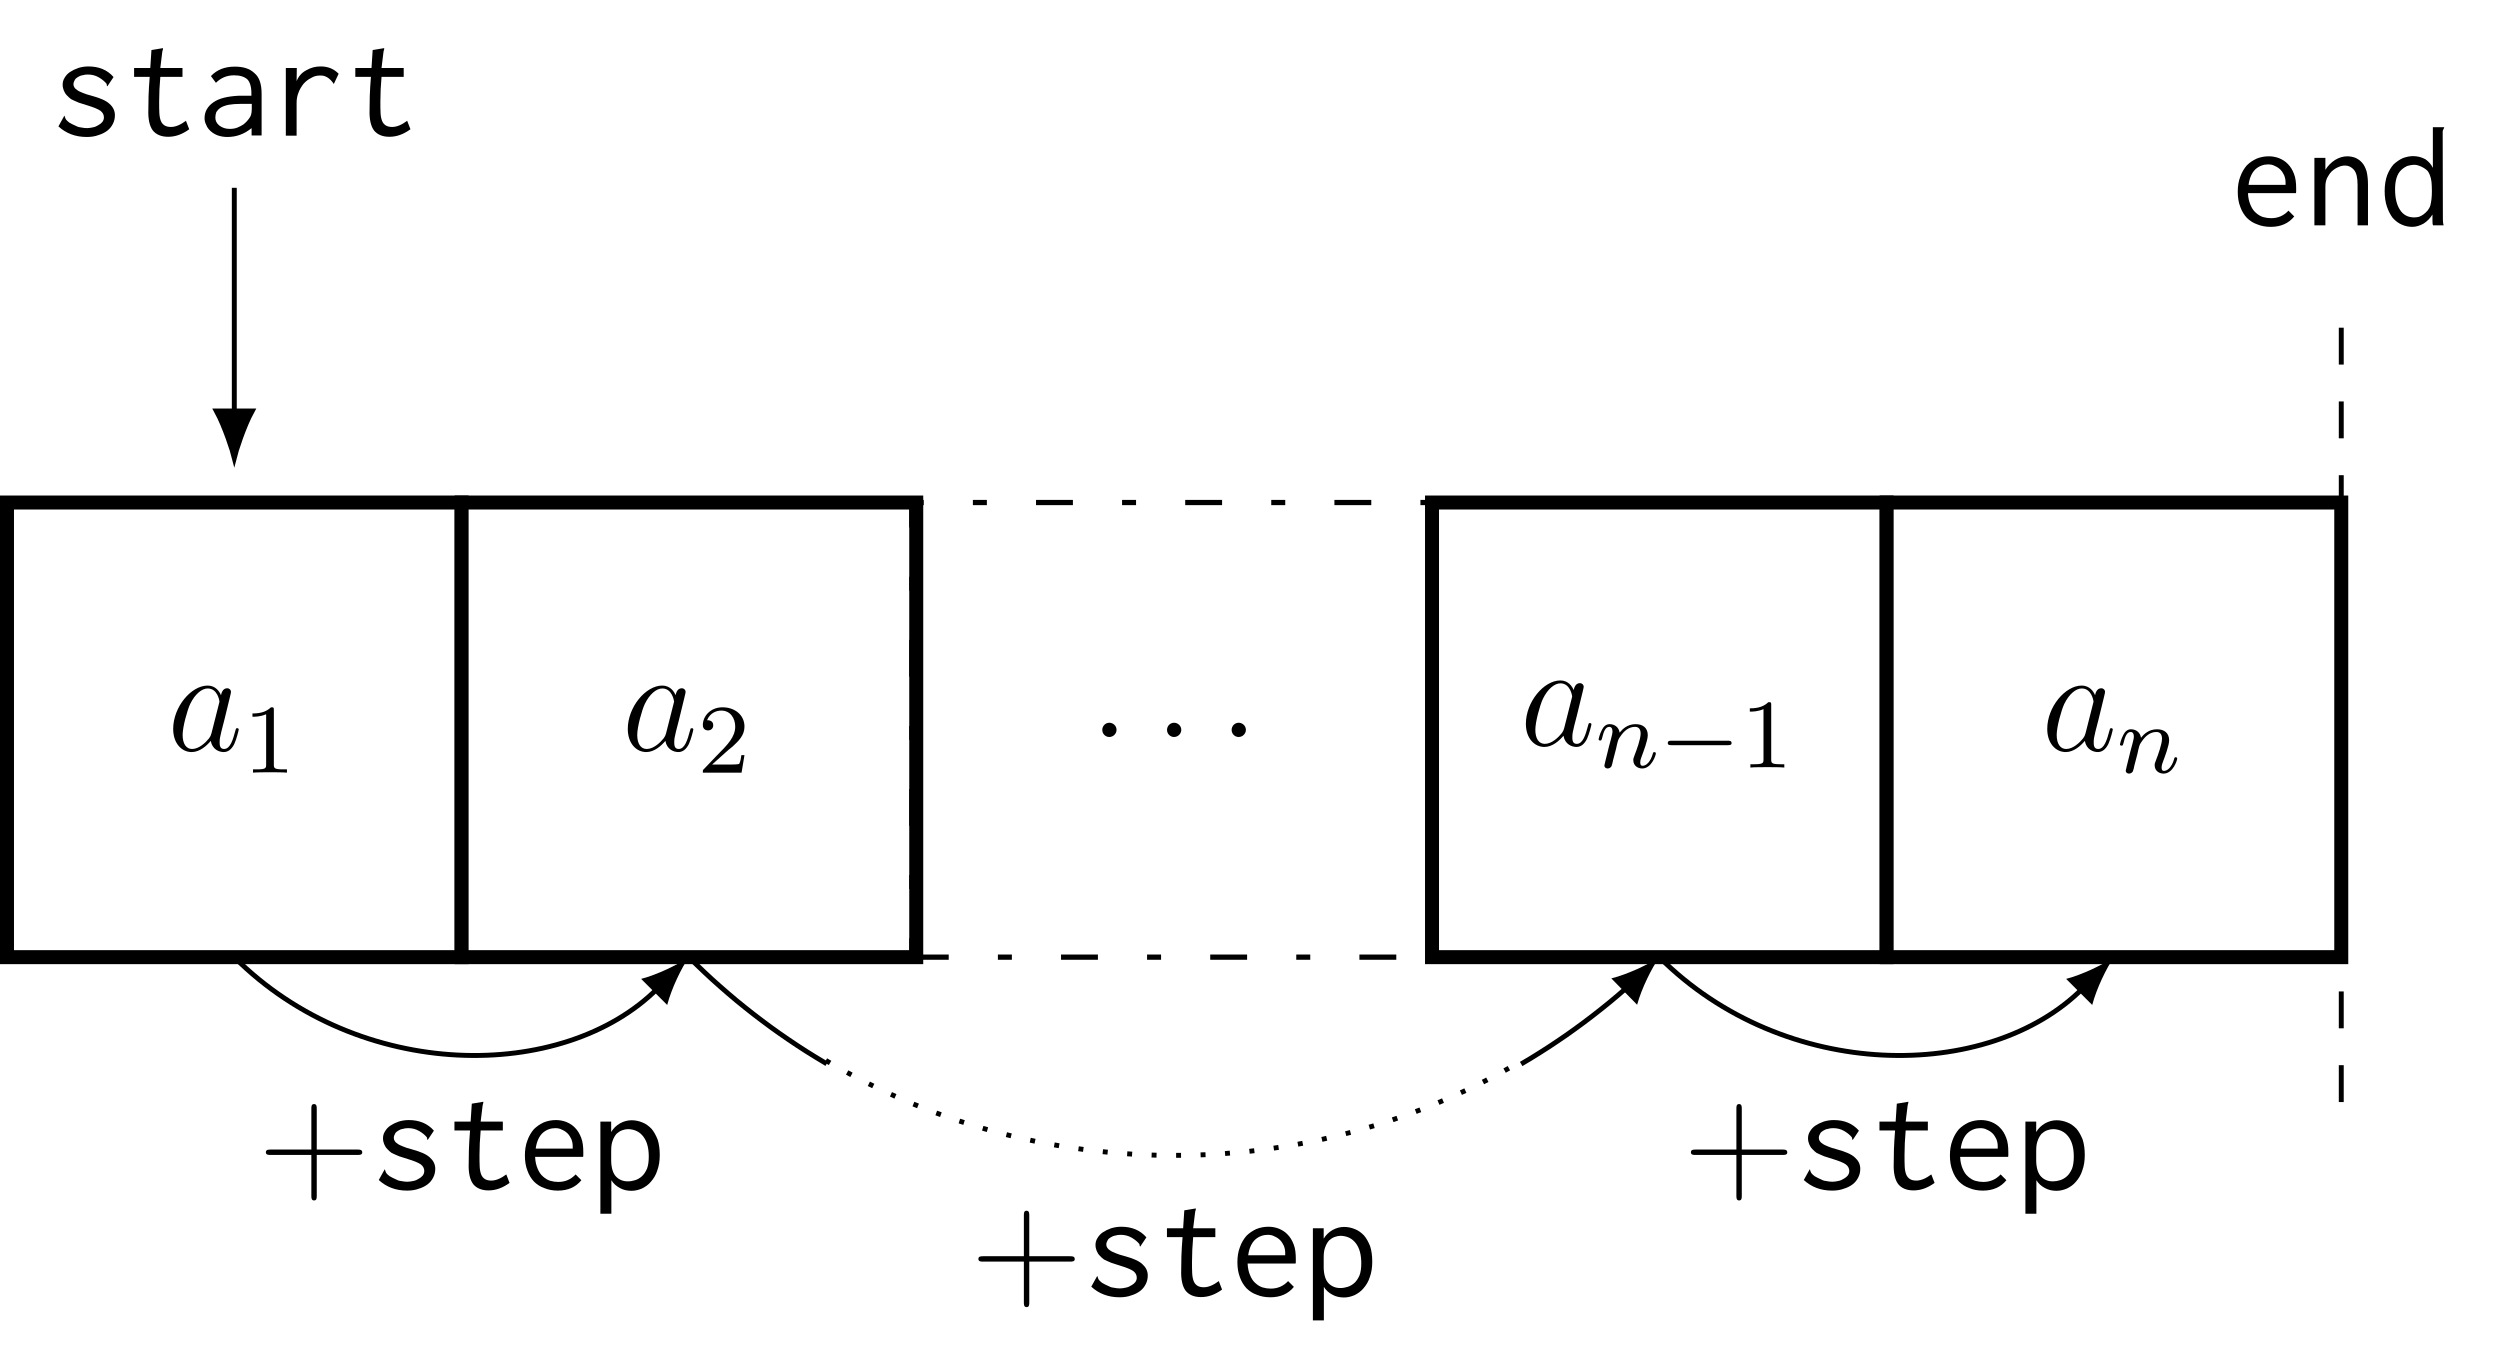
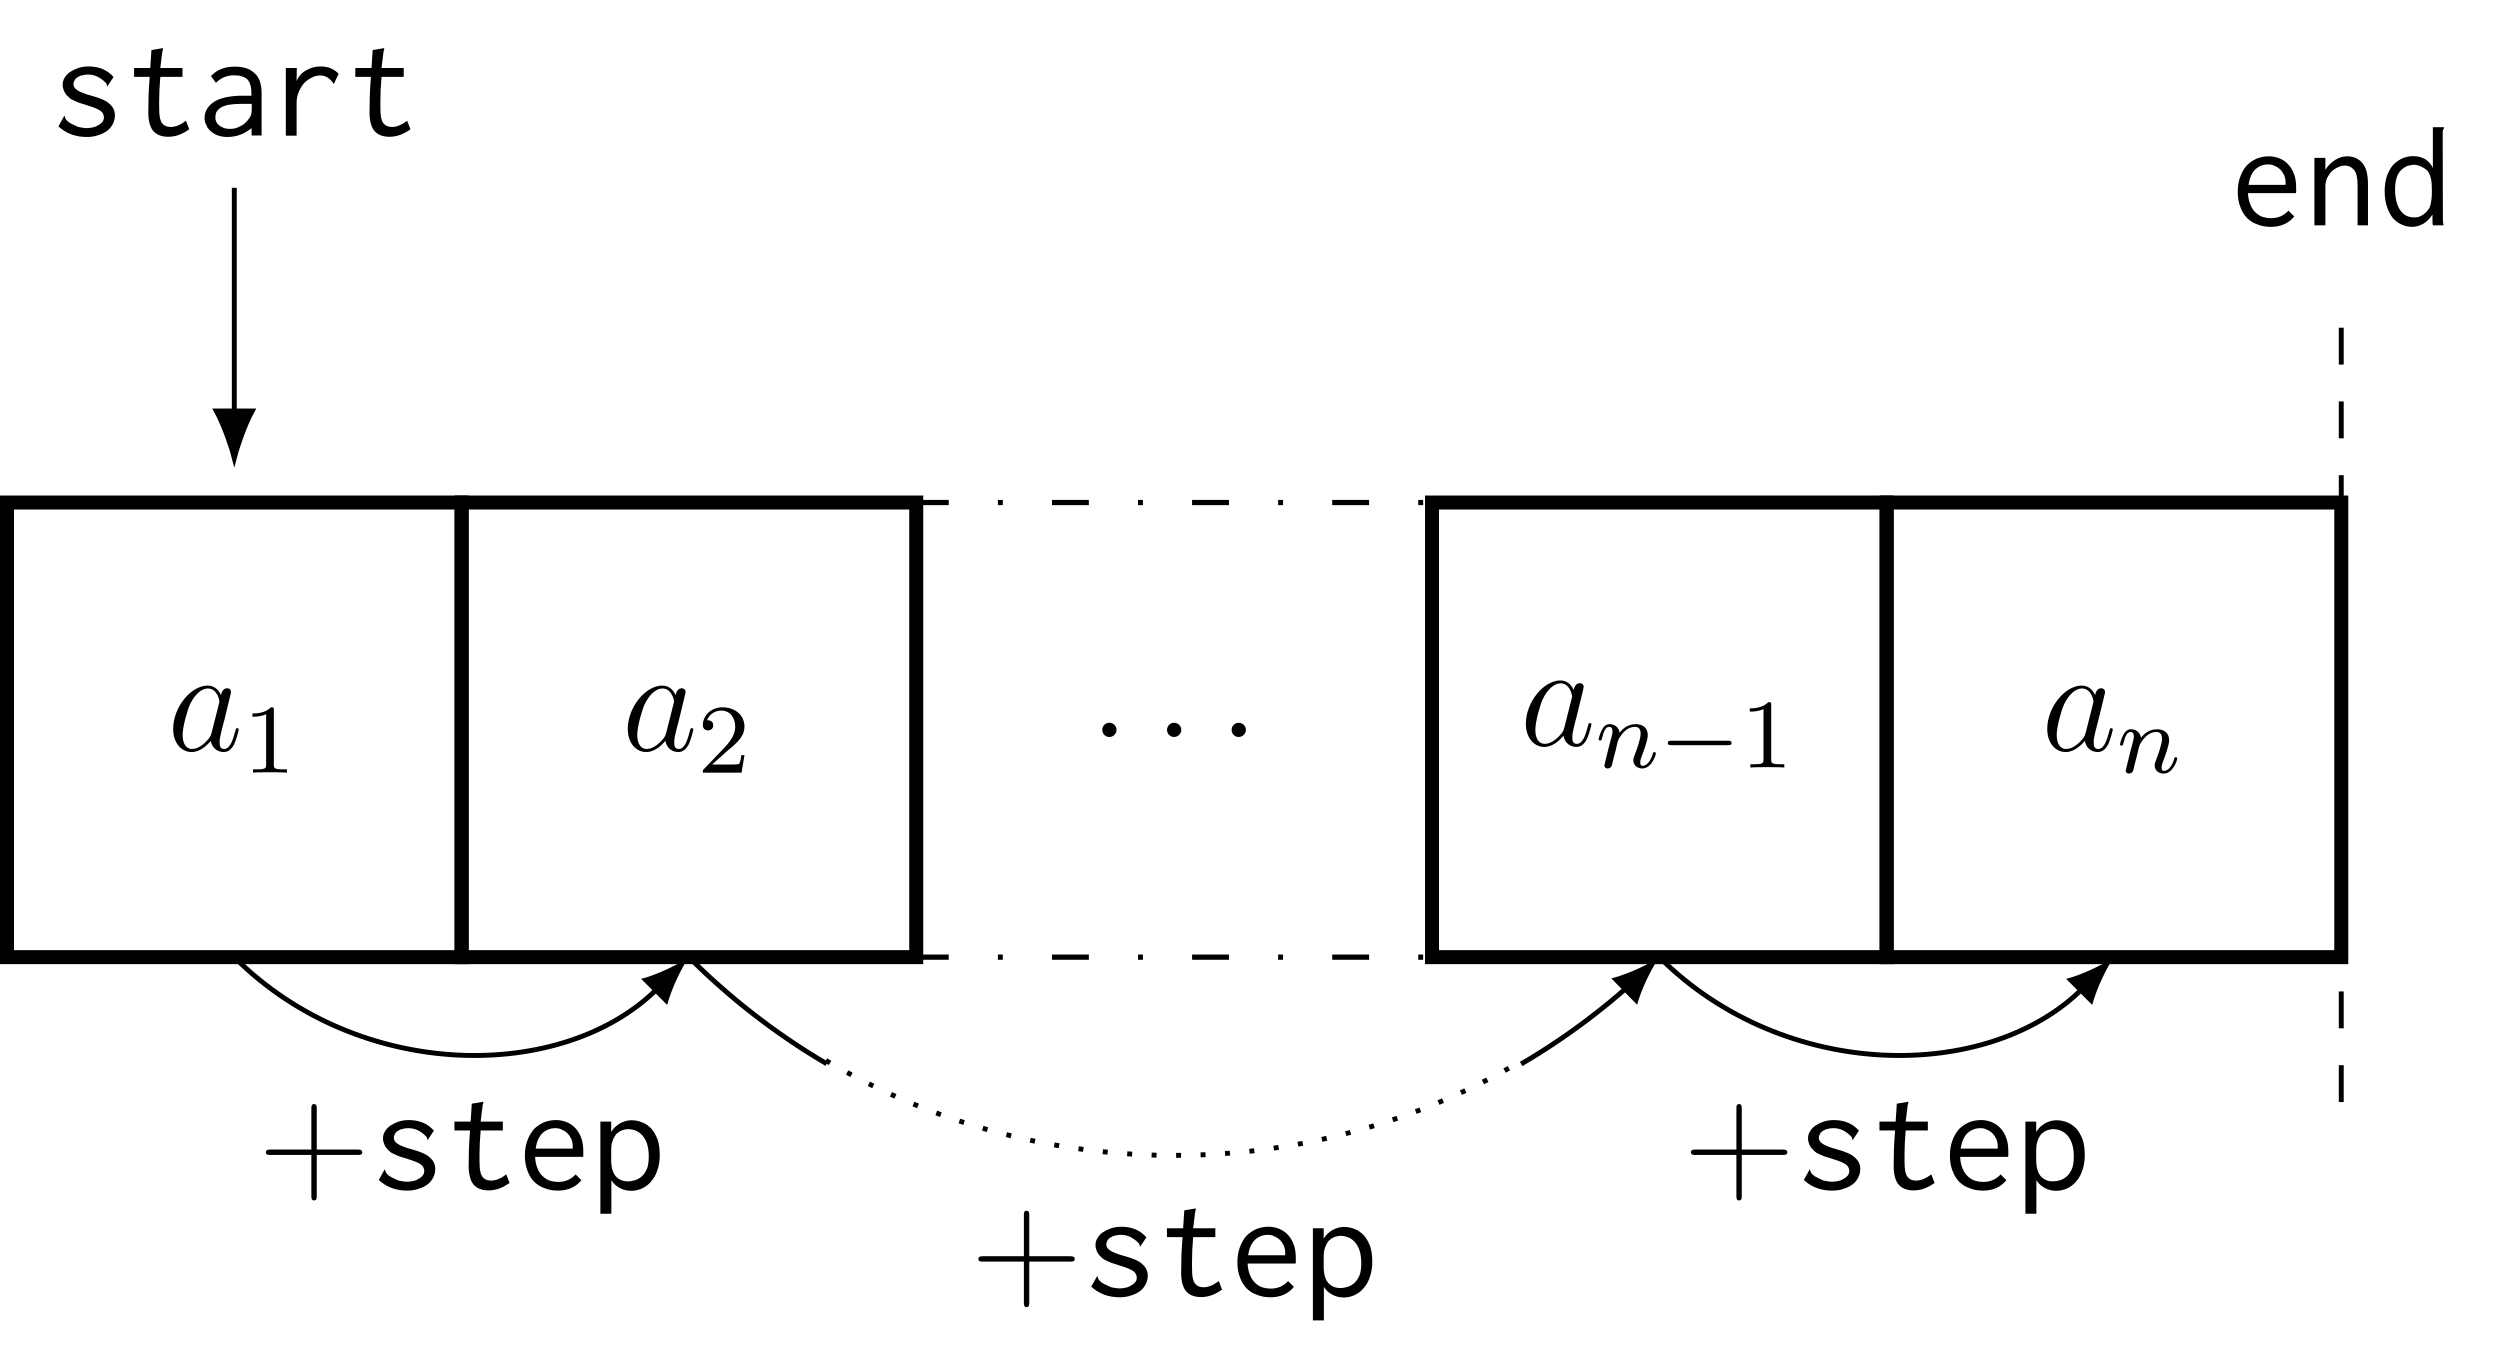
<svg xmlns="http://www.w3.org/2000/svg" xmlns:xlink="http://www.w3.org/1999/xlink" width="202.648pt" height="110.93pt" viewBox="0 0 202.648 110.93" version="1.1">
  <defs>
    <g>
      <symbol overflow="visible" id="glyph0-0">
        <path style="stroke:none;" d="" />
      </symbol>
      <symbol overflow="visible" id="glyph0-1">
        <path style="stroke:none;" d="M 3.594 -1.422 C 3.531 -1.219 3.531 -1.188 3.375 -0.969 C 3.109 -0.641 2.578 -0.125 2.016 -0.125 C 1.531 -0.125 1.25 -0.562 1.25 -1.266 C 1.25 -1.922 1.625 -3.266 1.859 -3.766 C 2.266 -4.609 2.828 -5.031 3.281 -5.031 C 4.078 -5.031 4.234 -4.047 4.234 -3.953 C 4.234 -3.938 4.203 -3.797 4.188 -3.766 Z M 4.359 -4.484 C 4.234 -4.797 3.906 -5.266 3.281 -5.266 C 1.938 -5.266 0.484 -3.531 0.484 -1.75 C 0.484 -0.578 1.172 0.125 1.984 0.125 C 2.641 0.125 3.203 -0.391 3.531 -0.781 C 3.656 -0.078 4.219 0.125 4.578 0.125 C 4.938 0.125 5.219 -0.094 5.438 -0.531 C 5.625 -0.938 5.797 -1.656 5.797 -1.703 C 5.797 -1.766 5.75 -1.812 5.672 -1.812 C 5.562 -1.812 5.562 -1.75 5.516 -1.578 C 5.328 -0.875 5.109 -0.125 4.609 -0.125 C 4.266 -0.125 4.25 -0.438 4.25 -0.672 C 4.25 -0.938 4.281 -1.078 4.391 -1.547 C 4.469 -1.844 4.531 -2.109 4.625 -2.453 C 5.062 -4.25 5.172 -4.672 5.172 -4.75 C 5.172 -4.906 5.047 -5.047 4.859 -5.047 C 4.484 -5.047 4.391 -4.625 4.359 -4.484 Z M 4.359 -4.484 " />
      </symbol>
      <symbol overflow="visible" id="glyph0-2">
        <path style="stroke:none;" d="M 2.203 -0.578 C 2.203 -0.922 1.906 -1.156 1.625 -1.156 C 1.281 -1.156 1.047 -0.875 1.047 -0.578 C 1.047 -0.234 1.328 0 1.609 0 C 1.953 0 2.203 -0.281 2.203 -0.578 Z M 2.203 -0.578 " />
      </symbol>
      <symbol overflow="visible" id="glyph1-0">
        <path style="stroke:none;" d="" />
      </symbol>
      <symbol overflow="visible" id="glyph1-1">
        <path style="stroke:none;" d="M 2.5 -5.078 C 2.5 -5.297 2.484 -5.297 2.266 -5.297 C 1.938 -4.984 1.516 -4.797 0.766 -4.797 L 0.766 -4.531 C 0.984 -4.531 1.406 -4.531 1.875 -4.734 L 1.875 -0.656 C 1.875 -0.359 1.844 -0.266 1.094 -0.266 L 0.812 -0.266 L 0.812 0 C 1.141 -0.031 1.828 -0.031 2.188 -0.031 C 2.547 -0.031 3.234 -0.031 3.562 0 L 3.562 -0.266 L 3.281 -0.266 C 2.531 -0.266 2.5 -0.359 2.5 -0.656 Z M 2.5 -5.078 " />
      </symbol>
      <symbol overflow="visible" id="glyph1-2">
        <path style="stroke:none;" d="M 2.25 -1.625 C 2.375 -1.75 2.703 -2.016 2.844 -2.125 C 3.328 -2.578 3.797 -3.016 3.797 -3.734 C 3.797 -4.688 3 -5.297 2.016 -5.297 C 1.047 -5.297 0.422 -4.578 0.422 -3.859 C 0.422 -3.469 0.734 -3.422 0.844 -3.422 C 1.016 -3.422 1.266 -3.531 1.266 -3.844 C 1.266 -4.25 0.859 -4.25 0.766 -4.25 C 1 -4.844 1.531 -5.031 1.922 -5.031 C 2.656 -5.031 3.047 -4.406 3.047 -3.734 C 3.047 -2.906 2.469 -2.297 1.516 -1.344 L 0.516 -0.297 C 0.422 -0.219 0.422 -0.203 0.422 0 L 3.562 0 L 3.797 -1.422 L 3.547 -1.422 C 3.531 -1.266 3.469 -0.875 3.375 -0.719 C 3.328 -0.656 2.719 -0.656 2.594 -0.656 L 1.172 -0.656 Z M 2.25 -1.625 " />
      </symbol>
      <symbol overflow="visible" id="glyph2-0">
        <path style="stroke:none;" d="" />
      </symbol>
      <symbol overflow="visible" id="glyph2-1">
        <path style="stroke:none;" d="M 1.594 -1.312 C 1.625 -1.422 1.703 -1.734 1.719 -1.844 C 1.828 -2.281 1.828 -2.281 2.016 -2.547 C 2.281 -2.938 2.656 -3.297 3.188 -3.297 C 3.469 -3.297 3.641 -3.125 3.641 -2.75 C 3.641 -2.312 3.312 -1.406 3.156 -1.016 C 3.047 -0.75 3.047 -0.703 3.047 -0.594 C 3.047 -0.141 3.422 0.078 3.766 0.078 C 4.547 0.078 4.875 -1.031 4.875 -1.141 C 4.875 -1.219 4.812 -1.25 4.75 -1.25 C 4.656 -1.25 4.641 -1.188 4.625 -1.109 C 4.438 -0.453 4.094 -0.141 3.797 -0.141 C 3.672 -0.141 3.609 -0.219 3.609 -0.406 C 3.609 -0.594 3.672 -0.766 3.75 -0.969 C 3.859 -1.266 4.219 -2.188 4.219 -2.625 C 4.219 -3.234 3.797 -3.516 3.234 -3.516 C 2.578 -3.516 2.172 -3.125 1.938 -2.828 C 1.875 -3.266 1.531 -3.516 1.125 -3.516 C 0.844 -3.516 0.641 -3.328 0.516 -3.078 C 0.312 -2.703 0.234 -2.312 0.234 -2.297 C 0.234 -2.219 0.297 -2.188 0.359 -2.188 C 0.469 -2.188 0.469 -2.219 0.531 -2.438 C 0.625 -2.828 0.766 -3.297 1.094 -3.297 C 1.312 -3.297 1.359 -3.094 1.359 -2.922 C 1.359 -2.766 1.312 -2.625 1.25 -2.359 C 1.234 -2.297 1.109 -1.828 1.078 -1.719 L 0.781 -0.516 C 0.75 -0.391 0.703 -0.203 0.703 -0.172 C 0.703 0.016 0.859 0.078 0.969 0.078 C 1.109 0.078 1.234 -0.016 1.281 -0.109 C 1.312 -0.156 1.375 -0.438 1.406 -0.594 Z M 1.594 -1.312 " />
      </symbol>
      <symbol overflow="visible" id="glyph3-0">
        <path style="stroke:none;" d="" />
      </symbol>
      <symbol overflow="visible" id="glyph3-1">
        <path style="stroke:none;" d="M 5.562 -1.812 C 5.703 -1.812 5.875 -1.812 5.875 -1.984 C 5.875 -2.172 5.703 -2.172 5.562 -2.172 L 1 -2.172 C 0.875 -2.172 0.703 -2.172 0.703 -1.984 C 0.703 -1.812 0.875 -1.812 1 -1.812 Z M 5.562 -1.812 " />
      </symbol>
      <symbol overflow="visible" id="glyph4-0">
        <path style="stroke:none;" d="" />
      </symbol>
      <symbol overflow="visible" id="glyph4-1">
        <path style="stroke:none;" d="M 5.156 -4.734 C 4.656 -5.312 3.969 -5.594 3.125 -5.594 C 2.828 -5.594 2.547 -5.547 2.297 -5.469 C 2.031 -5.375 1.812 -5.266 1.625 -5.141 C 1.438 -5.016 1.297 -4.859 1.188 -4.672 C 1.078 -4.5 1.031 -4.312 1.031 -4.125 C 1.031 -3.938 1.062 -3.797 1.125 -3.641 C 1.188 -3.484 1.266 -3.359 1.375 -3.25 C 1.484 -3.125 1.594 -3.031 1.719 -2.938 C 1.859 -2.875 2.062 -2.766 2.344 -2.656 C 2.453 -2.625 2.688 -2.547 3.031 -2.438 C 3.547 -2.281 3.891 -2.141 4.094 -2 C 4.281 -1.859 4.375 -1.672 4.375 -1.469 C 4.375 -1.344 4.344 -1.219 4.25 -1.094 C 4.172 -1 4.062 -0.906 3.938 -0.844 C 3.797 -0.75 3.656 -0.688 3.484 -0.656 C 3.328 -0.625 3.172 -0.594 3.016 -0.594 C 2.859 -0.594 2.719 -0.609 2.562 -0.641 C 2.406 -0.656 2.266 -0.688 2.156 -0.75 C 1.891 -0.859 1.703 -0.969 1.562 -1.047 C 1.438 -1.141 1.344 -1.234 1.297 -1.297 C 1.25 -1.375 1.234 -1.438 1.219 -1.484 C 1.203 -1.547 1.188 -1.578 1.172 -1.609 L 0.688 -0.734 C 1.297 -0.172 2.062 0.125 2.984 0.125 C 3.328 0.125 3.656 0.078 3.938 -0.031 C 4.203 -0.109 4.453 -0.234 4.656 -0.391 C 4.859 -0.547 5 -0.734 5.109 -0.953 C 5.219 -1.172 5.266 -1.406 5.266 -1.641 C 5.266 -2.016 5.109 -2.312 4.828 -2.562 C 4.547 -2.828 4.062 -3.031 3.375 -3.219 C 3.078 -3.297 2.828 -3.375 2.656 -3.453 C 2.469 -3.531 2.312 -3.594 2.219 -3.672 C 2.109 -3.734 2.031 -3.812 1.984 -3.891 C 1.938 -3.969 1.906 -4.047 1.906 -4.141 C 1.906 -4.281 1.953 -4.391 2.016 -4.5 C 2.062 -4.594 2.156 -4.672 2.266 -4.734 C 2.359 -4.797 2.5 -4.859 2.625 -4.875 C 2.766 -4.922 2.922 -4.938 3.078 -4.938 C 3.406 -4.938 3.703 -4.859 3.969 -4.703 C 4.234 -4.547 4.438 -4.375 4.578 -4.203 C 4.594 -4.172 4.609 -4.141 4.609 -4.078 C 4.609 -4.016 4.625 -4 4.656 -3.984 Z M 5.156 -4.734 " />
      </symbol>
      <symbol overflow="visible" id="glyph4-2">
        <path style="stroke:none;" d="M 2.25 -6.922 L 2.156 -5.469 L 0.844 -5.469 L 0.844 -4.75 L 2.109 -4.75 C 2.062 -4.172 2.031 -3.641 2.016 -3.203 C 2.016 -2.766 2 -2.391 2 -2.109 C 1.969 -1.328 2.094 -0.766 2.359 -0.406 C 2.625 -0.078 3.031 0.109 3.609 0.109 C 4.203 0.109 4.75 -0.094 5.312 -0.5 L 5.047 -1.188 C 4.609 -0.859 4.203 -0.688 3.828 -0.688 C 3.609 -0.688 3.438 -0.734 3.312 -0.812 C 3.172 -0.906 3.078 -1.016 3.016 -1.172 C 2.953 -1.328 2.906 -1.531 2.891 -1.797 C 2.875 -2.062 2.875 -2.375 2.875 -2.766 C 2.875 -3.375 2.906 -4.047 2.969 -4.75 L 4.766 -4.75 L 4.766 -5.469 L 2.969 -5.469 L 3.125 -6.75 C 3.125 -6.797 3.141 -6.828 3.156 -6.891 C 3.172 -6.938 3.188 -7 3.188 -7.078 Z M 2.25 -6.922 " />
      </symbol>
      <symbol overflow="visible" id="glyph4-3">
        <path style="stroke:none;" d="M 1.094 -4.812 L 1.5 -4.266 C 1.906 -4.672 2.391 -4.875 2.969 -4.875 C 3.453 -4.875 3.797 -4.766 4.047 -4.547 C 4.25 -4.344 4.375 -3.953 4.375 -3.422 L 4.375 -3.219 L 3.344 -3.219 C 2.453 -3.172 1.766 -3.016 1.297 -2.688 C 0.828 -2.359 0.578 -1.938 0.578 -1.391 C 0.578 -1.203 0.625 -1.016 0.719 -0.844 C 0.781 -0.656 0.922 -0.484 1.078 -0.344 C 1.234 -0.203 1.438 -0.078 1.656 0 C 1.891 0.078 2.141 0.125 2.422 0.125 C 3.156 0.125 3.797 -0.109 4.391 -0.594 L 4.391 0 L 5.203 0 L 5.203 -3.375 C 5.203 -4.172 5.016 -4.734 4.609 -5.062 C 4.234 -5.422 3.703 -5.578 3.031 -5.578 C 2.219 -5.578 1.578 -5.328 1.094 -4.812 Z M 4.406 -2.562 L 4.406 -2.203 C 4.406 -1.922 4.375 -1.703 4.297 -1.547 C 4.25 -1.469 4.188 -1.359 4.094 -1.25 C 4.016 -1.141 3.891 -1.031 3.75 -0.906 C 3.609 -0.812 3.438 -0.719 3.25 -0.641 C 3.062 -0.562 2.844 -0.531 2.609 -0.531 C 2.281 -0.531 2.016 -0.625 1.781 -0.797 C 1.547 -0.984 1.453 -1.203 1.453 -1.453 C 1.453 -1.609 1.484 -1.75 1.531 -1.891 C 1.609 -2.016 1.703 -2.125 1.859 -2.234 C 2.016 -2.344 2.25 -2.422 2.516 -2.484 C 2.797 -2.531 3.156 -2.562 3.594 -2.562 C 3.688 -2.562 3.797 -2.562 3.891 -2.562 C 4 -2.562 4.094 -2.562 4.203 -2.562 Z M 4.406 -2.562 " />
      </symbol>
      <symbol overflow="visible" id="glyph4-4">
        <path style="stroke:none;" d="M 1.188 -5.469 L 1.188 0.016 L 2.062 0.016 L 2.062 -2.656 C 2.062 -2.938 2.109 -3.219 2.219 -3.484 C 2.312 -3.734 2.453 -3.969 2.625 -4.188 C 2.797 -4.375 3 -4.547 3.234 -4.656 C 3.453 -4.797 3.703 -4.859 3.969 -4.859 C 4.109 -4.859 4.234 -4.844 4.328 -4.812 C 4.438 -4.766 4.516 -4.734 4.609 -4.672 C 4.688 -4.609 4.766 -4.547 4.844 -4.469 C 4.906 -4.391 5 -4.297 5.078 -4.172 L 5.469 -5 C 5.094 -5.391 4.609 -5.594 4.016 -5.594 C 3.594 -5.594 3.219 -5.5 2.844 -5.281 C 2.484 -5.094 2.219 -4.797 2.062 -4.406 L 2.078 -5.469 Z M 1.188 -5.469 " />
      </symbol>
      <symbol overflow="visible" id="glyph4-5">
        <path style="stroke:none;" d="M 3.094 -5.594 C 2.75 -5.594 2.422 -5.531 2.109 -5.406 C 1.812 -5.266 1.547 -5.094 1.312 -4.859 C 1.094 -4.609 0.906 -4.297 0.781 -3.938 C 0.641 -3.578 0.578 -3.172 0.578 -2.719 C 0.578 -2.266 0.641 -1.859 0.781 -1.5 C 0.906 -1.141 1.094 -0.844 1.312 -0.609 C 1.547 -0.375 1.828 -0.188 2.156 -0.078 C 2.484 0.062 2.859 0.125 3.25 0.125 C 4.062 0.125 4.703 -0.156 5.156 -0.719 L 4.688 -1.188 C 4.312 -0.781 3.844 -0.578 3.281 -0.578 C 3.062 -0.578 2.844 -0.609 2.625 -0.672 C 2.422 -0.734 2.219 -0.859 2.047 -1.016 C 1.859 -1.172 1.719 -1.391 1.609 -1.656 C 1.5 -1.906 1.422 -2.219 1.406 -2.609 L 5.297 -2.609 C 5.312 -2.672 5.312 -2.734 5.312 -2.797 C 5.312 -2.875 5.312 -2.938 5.312 -3 C 5.312 -3.438 5.266 -3.844 5.141 -4.156 C 5.016 -4.484 4.859 -4.75 4.641 -4.969 C 4.453 -5.172 4.203 -5.328 3.938 -5.438 C 3.656 -5.547 3.375 -5.594 3.094 -5.594 Z M 1.453 -3.281 C 1.531 -3.844 1.719 -4.266 2.016 -4.547 C 2.312 -4.812 2.672 -4.938 3.031 -4.938 C 3.234 -4.938 3.422 -4.906 3.578 -4.812 C 3.766 -4.734 3.906 -4.641 4.047 -4.5 C 4.172 -4.375 4.266 -4.203 4.344 -4.047 C 4.422 -3.844 4.453 -3.672 4.453 -3.469 C 4.453 -3.438 4.453 -3.391 4.453 -3.375 C 4.453 -3.328 4.453 -3.312 4.453 -3.281 Z M 1.453 -3.281 " />
      </symbol>
      <symbol overflow="visible" id="glyph4-6">
        <path style="stroke:none;" d="M 0.719 -5.469 L 0.719 2 L 1.609 2 L 1.609 -0.719 C 1.781 -0.438 2.016 -0.234 2.312 -0.078 C 2.594 0.078 2.906 0.141 3.234 0.141 C 3.531 0.141 3.797 0.078 4.094 -0.047 C 4.344 -0.172 4.609 -0.344 4.812 -0.594 C 5.031 -0.844 5.219 -1.141 5.328 -1.5 C 5.469 -1.875 5.531 -2.297 5.531 -2.766 C 5.531 -3.25 5.469 -3.672 5.359 -4.016 C 5.219 -4.359 5.062 -4.656 4.859 -4.891 C 4.641 -5.109 4.406 -5.297 4.109 -5.406 C 3.844 -5.516 3.547 -5.578 3.25 -5.578 C 2.938 -5.578 2.625 -5.5 2.312 -5.328 C 2.016 -5.156 1.766 -4.922 1.594 -4.625 L 1.594 -5.469 Z M 1.594 -2.266 L 1.594 -3.094 C 1.594 -3.438 1.625 -3.703 1.719 -3.938 C 1.797 -4.156 1.906 -4.344 2.031 -4.484 C 2.172 -4.609 2.312 -4.703 2.484 -4.766 C 2.656 -4.828 2.828 -4.859 2.969 -4.859 C 3.5 -4.844 3.906 -4.641 4.203 -4.25 C 4.5 -3.859 4.641 -3.328 4.641 -2.625 C 4.641 -2.234 4.594 -1.906 4.5 -1.656 C 4.391 -1.406 4.25 -1.188 4.094 -1.047 C 3.922 -0.891 3.734 -0.781 3.531 -0.719 C 3.328 -0.656 3.141 -0.625 2.938 -0.625 C 2.562 -0.625 2.25 -0.75 2 -1 C 1.75 -1.25 1.609 -1.688 1.594 -2.266 Z M 1.594 -2.266 " />
      </symbol>
      <symbol overflow="visible" id="glyph4-7">
        <path style="stroke:none;" d="M 0.812 0 L 1.703 0 L 1.703 -3.141 C 1.703 -3.406 1.75 -3.641 1.844 -3.844 C 1.953 -4.047 2.078 -4.234 2.219 -4.375 C 2.391 -4.531 2.562 -4.641 2.75 -4.719 C 2.938 -4.812 3.125 -4.844 3.312 -4.844 C 3.578 -4.844 3.828 -4.719 4.016 -4.5 C 4.219 -4.266 4.312 -3.859 4.312 -3.281 L 4.312 0 L 5.156 0 L 5.156 -3.312 C 5.156 -3.734 5.109 -4.078 5.047 -4.359 C 4.953 -4.656 4.844 -4.891 4.688 -5.062 C 4.531 -5.25 4.344 -5.375 4.141 -5.469 C 3.938 -5.547 3.719 -5.594 3.484 -5.594 C 3.141 -5.594 2.828 -5.5 2.484 -5.297 C 2.172 -5.094 1.906 -4.828 1.703 -4.5 L 1.703 -5.469 L 0.812 -5.469 Z M 0.812 0 " />
      </symbol>
      <symbol overflow="visible" id="glyph4-8">
        <path style="stroke:none;" d="M 4.438 -4.656 C 4.297 -4.953 4.094 -5.172 3.828 -5.359 C 3.531 -5.516 3.219 -5.609 2.828 -5.609 C 2.562 -5.609 2.281 -5.547 2.016 -5.453 C 1.734 -5.328 1.5 -5.156 1.266 -4.953 C 1.047 -4.703 0.875 -4.422 0.734 -4.062 C 0.609 -3.719 0.531 -3.281 0.531 -2.781 C 0.531 -2.297 0.594 -1.859 0.719 -1.5 C 0.844 -1.141 1 -0.844 1.188 -0.594 C 1.406 -0.359 1.641 -0.172 1.906 -0.062 C 2.172 0.062 2.469 0.125 2.766 0.125 C 3.078 0.125 3.375 0.031 3.688 -0.141 C 3.984 -0.328 4.219 -0.578 4.406 -0.875 L 4.406 -0.406 C 4.406 -0.234 4.406 -0.094 4.453 0 L 5.312 0 C 5.266 -0.141 5.25 -0.312 5.25 -0.5 L 5.234 -7.609 C 5.234 -7.672 5.266 -7.719 5.297 -7.797 C 5.328 -7.844 5.359 -7.906 5.359 -7.953 L 4.438 -7.953 Z M 1.891 -4.5 C 2.047 -4.641 2.219 -4.75 2.359 -4.812 C 2.531 -4.859 2.734 -4.906 2.969 -4.906 C 3.078 -4.906 3.188 -4.875 3.328 -4.828 C 3.438 -4.797 3.578 -4.719 3.719 -4.641 C 3.844 -4.562 3.938 -4.484 4.016 -4.406 C 4.094 -4.297 4.156 -4.188 4.203 -4.047 C 4.266 -3.891 4.297 -3.734 4.328 -3.516 C 4.344 -3.328 4.359 -3.062 4.359 -2.766 C 4.359 -2.281 4.312 -1.906 4.234 -1.609 C 4.188 -1.453 4.109 -1.328 4.016 -1.203 C 3.922 -1.094 3.812 -0.984 3.688 -0.891 C 3.578 -0.812 3.438 -0.734 3.312 -0.688 C 3.172 -0.656 3.047 -0.641 2.922 -0.641 C 2.422 -0.641 2.031 -0.844 1.766 -1.266 C 1.5 -1.672 1.375 -2.234 1.375 -2.922 C 1.375 -3.656 1.547 -4.188 1.891 -4.5 Z M 1.891 -4.5 " />
      </symbol>
      <symbol overflow="visible" id="glyph5-0">
        <path style="stroke:none;" d="" />
      </symbol>
      <symbol overflow="visible" id="glyph5-1">
        <path style="stroke:none;" d="M 4.766 -2.766 L 8.062 -2.766 C 8.234 -2.766 8.453 -2.766 8.453 -2.969 C 8.453 -3.203 8.25 -3.203 8.062 -3.203 L 4.766 -3.203 L 4.766 -6.5 C 4.766 -6.672 4.766 -6.891 4.547 -6.891 C 4.328 -6.891 4.328 -6.688 4.328 -6.5 L 4.328 -3.203 L 1.031 -3.203 C 0.859 -3.203 0.641 -3.203 0.641 -2.984 C 0.641 -2.766 0.844 -2.766 1.031 -2.766 L 4.328 -2.766 L 4.328 0.531 C 4.328 0.703 4.328 0.922 4.547 0.922 C 4.766 0.922 4.766 0.719 4.766 0.531 Z M 4.766 -2.766 " />
      </symbol>
    </g>
  </defs>
  <g id="surface1">
-     <path style="fill-rule:nonzero;fill:rgb(100%,100%,100%);fill-opacity:1;stroke-width:1.134;stroke-linecap:butt;stroke-linejoin:miter;stroke:rgb(0%,0%,0%);stroke-opacity:1;stroke-miterlimit:10;" d="M -18.426 -18.426 L 18.426 -18.426 L 18.426 18.426 L -18.426 18.426 Z M -18.426 -18.426 " transform="matrix(1,0,0,-1,18.992,59.16)" />
+     <path style="fill:none;stroke-width:1.134;stroke-linecap:butt;stroke-linejoin:miter;stroke:rgb(0%,0%,0%);stroke-opacity:1;stroke-miterlimit:10;" d="M -18.426 -18.426 L 18.426 -18.426 L 18.426 18.426 L -18.426 18.426 Z M -18.426 -18.426 " transform="matrix(1,0,0,-1,18.992,59.16)" />
    <g style="fill:rgb(0%,0%,0%);fill-opacity:1;">
      <use xlink:href="#glyph0-1" x="13.554" y="60.837" />
    </g>
    <g style="fill:rgb(0%,0%,0%);fill-opacity:1;">
      <use xlink:href="#glyph1-1" x="19.698" y="62.63" />
    </g>
-     <path style="fill-rule:nonzero;fill:rgb(100%,100%,100%);fill-opacity:1;stroke-width:1.134;stroke-linecap:butt;stroke-linejoin:miter;stroke:rgb(0%,0%,0%);stroke-opacity:1;stroke-miterlimit:10;" d="M -18.425 -18.426 L 18.427 -18.426 L 18.427 18.426 L -18.425 18.426 Z M -18.425 -18.426 " transform="matrix(1,0,0,-1,55.843,59.16)" />
+     <path style="fill:none;stroke-width:1.134;stroke-linecap:butt;stroke-linejoin:miter;stroke:rgb(0%,0%,0%);stroke-opacity:1;stroke-miterlimit:10;" d="M -18.425 -18.426 L 18.427 -18.426 L 18.427 18.426 L -18.425 18.426 Z M -18.425 -18.426 " transform="matrix(1,0,0,-1,55.843,59.16)" />
    <g style="fill:rgb(0%,0%,0%);fill-opacity:1;">
      <use xlink:href="#glyph0-1" x="50.404" y="60.837" />
    </g>
    <g style="fill:rgb(0%,0%,0%);fill-opacity:1;">
      <use xlink:href="#glyph1-2" x="56.549" y="62.63" />
    </g>
-     <path style="fill:none;stroke-width:0.425;stroke-linecap:butt;stroke-linejoin:miter;stroke:rgb(0%,0%,0%);stroke-opacity:1;stroke-dasharray:2.989,3.985,1.134,3.985;stroke-miterlimit:10;" d="M -21.259 -18.426 L 21.261 -18.426 L 21.261 18.426 L -21.259 18.426 Z M -21.259 -18.426 " transform="matrix(1,0,0,-1,95.173,59.16)" />
    <g style="fill:rgb(0%,0%,0%);fill-opacity:1;">
      <use xlink:href="#glyph0-2" x="88.303" y="59.741" />
    </g>
    <g style="fill:rgb(0%,0%,0%);fill-opacity:1;">
      <use xlink:href="#glyph0-2" x="93.551" y="59.741" />
    </g>
    <g style="fill:rgb(0%,0%,0%);fill-opacity:1;">
      <use xlink:href="#glyph0-2" x="98.788" y="59.741" />
    </g>
-     <path style="fill-rule:nonzero;fill:rgb(100%,100%,100%);fill-opacity:1;stroke-width:1.134;stroke-linecap:butt;stroke-linejoin:miter;stroke:rgb(0%,0%,0%);stroke-opacity:1;stroke-miterlimit:10;" d="M -18.426 -18.426 L 18.426 -18.426 L 18.426 18.426 L -18.426 18.426 Z M -18.426 -18.426 " transform="matrix(1,0,0,-1,134.504,59.16)" />
+     <path style="fill:none;stroke-width:0.425;stroke-linecap:butt;stroke-linejoin:miter;stroke:rgb(0%,0%,0%);stroke-opacity:1;stroke-dasharray:2.989,3.985,0.399,3.985;stroke-miterlimit:10;" d="M -21.259 18.426 L 21.261 18.426 " transform="matrix(1,0,0,-1,95.173,59.16)" />
+     <path style="fill:none;stroke-width:0.425;stroke-linecap:butt;stroke-linejoin:miter;stroke:rgb(0%,0%,0%);stroke-opacity:1;stroke-dasharray:2.989,3.985,0.399,3.985;stroke-miterlimit:10;" d="M -21.259 -18.426 L 21.261 -18.426 " transform="matrix(1,0,0,-1,95.173,59.16)" />
+     <path style="fill:none;stroke-width:1.134;stroke-linecap:butt;stroke-linejoin:miter;stroke:rgb(0%,0%,0%);stroke-opacity:1;stroke-miterlimit:10;" d="M -18.426 -18.426 L 18.426 -18.426 L 18.426 18.426 L -18.426 18.426 Z M -18.426 -18.426 " transform="matrix(1,0,0,-1,134.504,59.16)" />
    <g style="fill:rgb(0%,0%,0%);fill-opacity:1;">
      <use xlink:href="#glyph0-1" x="123.203" y="60.422" />
    </g>
    <g style="fill:rgb(0%,0%,0%);fill-opacity:1;">
      <use xlink:href="#glyph2-1" x="129.348" y="62.215" />
    </g>
    <g style="fill:rgb(0%,0%,0%);fill-opacity:1;">
      <use xlink:href="#glyph3-1" x="134.486" y="62.215" />
    </g>
    <g style="fill:rgb(0%,0%,0%);fill-opacity:1;">
      <use xlink:href="#glyph1-1" x="141.073" y="62.215" />
    </g>
-     <path style="fill-rule:nonzero;fill:rgb(100%,100%,100%);fill-opacity:1;stroke-width:1.134;stroke-linecap:butt;stroke-linejoin:miter;stroke:rgb(0%,0%,0%);stroke-opacity:1;stroke-miterlimit:10;" d="M -18.424 -18.426 L 18.427 -18.426 L 18.427 18.426 L -18.424 18.426 Z M -18.424 -18.426 " transform="matrix(1,0,0,-1,171.354,59.16)" />
+     <path style="fill:none;stroke-width:1.134;stroke-linecap:butt;stroke-linejoin:miter;stroke:rgb(0%,0%,0%);stroke-opacity:1;stroke-miterlimit:10;" d="M -18.424 -18.426 L 18.427 -18.426 L 18.427 18.426 L -18.424 18.426 Z M -18.424 -18.426 " transform="matrix(1,0,0,-1,171.354,59.16)" />
    <g style="fill:rgb(0%,0%,0%);fill-opacity:1;">
      <use xlink:href="#glyph0-1" x="165.464" y="60.837" />
    </g>
    <g style="fill:rgb(0%,0%,0%);fill-opacity:1;">
      <use xlink:href="#glyph2-1" x="171.609" y="62.63" />
    </g>
    <path style="fill:none;stroke-width:0.399;stroke-linecap:butt;stroke-linejoin:miter;stroke:rgb(0%,0%,0%);stroke-opacity:1;stroke-miterlimit:10;" d="M -76.181 25.844 L -76.181 43.937 " transform="matrix(1,0,0,-1,95.173,59.16)" />
    <path style="fill-rule:nonzero;fill:rgb(0%,0%,0%);fill-opacity:1;stroke-width:0.399;stroke-linecap:butt;stroke-linejoin:miter;stroke:rgb(0%,0%,0%);stroke-opacity:1;stroke-miterlimit:10;" d="M 3.761 0.001 C 3.3 0.115 1.269 0.751 -0.001 1.447 L -0.001 -1.448 C 1.269 -0.753 3.3 -0.112 3.761 0.001 Z M 3.761 0.001 " transform="matrix(0,1,1,0,18.99084,33.31703)" />
    <g style="fill:rgb(0%,0%,0%);fill-opacity:1;">
      <use xlink:href="#glyph4-1" x="4.048" y="10.979" />
      <use xlink:href="#glyph4-2" x="10.026" y="10.979" />
      <use xlink:href="#glyph4-3" x="16.003" y="10.979" />
      <use xlink:href="#glyph4-4" x="21.981" y="10.979" />
      <use xlink:href="#glyph4-2" x="27.958" y="10.979" />
    </g>
    <path style="fill:none;stroke-width:0.399;stroke-linecap:butt;stroke-linejoin:miter;stroke:rgb(0%,0%,0%);stroke-opacity:1;stroke-miterlimit:10;" d="M -76.181 -18.426 C -66.021 -28.586 -49.493 -28.586 -41.868 -20.961 " transform="matrix(1,0,0,-1,95.173,59.16)" />
    <path style=" stroke:none;fill-rule:nonzero;fill:rgb(0%,0%,0%);fill-opacity:1;" d="M 55.84 77.586 C 54.949 78.195 53.305 78.996 51.969 79.348 L 54.082 81.461 C 54.434 80.121 55.23 78.477 55.84 77.586 " />
    <g style="fill:rgb(0%,0%,0%);fill-opacity:1;">
      <use xlink:href="#glyph5-1" x="20.91" y="96.385" />
    </g>
    <g style="fill:rgb(0%,0%,0%);fill-opacity:1;">
      <use xlink:href="#glyph4-1" x="30.015" y="96.385" />
      <use xlink:href="#glyph4-2" x="35.993" y="96.385" />
      <use xlink:href="#glyph4-5" x="41.97" y="96.385" />
      <use xlink:href="#glyph4-6" x="47.948" y="96.385" />
    </g>
    <path style="fill:none;stroke-width:0.399;stroke-linecap:butt;stroke-linejoin:miter;stroke:rgb(0%,0%,0%);stroke-opacity:1;stroke-miterlimit:10;" d="M -39.333 -18.426 L -38.708 -19.039 L -38.079 -19.641 L -37.439 -20.235 L -36.786 -20.817 L -36.126 -21.391 L -35.462 -21.953 L -34.782 -22.504 L -34.099 -23.043 L -33.403 -23.574 L -32.704 -24.094 L -31.993 -24.602 L -31.275 -25.098 L -30.548 -25.586 L -29.818 -26.059 L -29.075 -26.52 L -28.161 -27.07 M -28.161 -27.07 L -27.958 -26.727 M -26.423 -28.047 L -26.235 -27.695 M -24.653 -28.961 L -24.478 -28.602 M -22.853 -29.809 L -22.689 -29.445 M -21.021 -30.594 L -20.872 -30.223 M -19.161 -31.313 L -19.025 -30.938 M -17.278 -31.961 L -17.157 -31.582 M -15.376 -32.543 L -15.267 -32.16 M -13.45 -33.055 L -13.353 -32.668 M -11.509 -33.5 L -11.427 -33.11 M -9.552 -33.875 L -9.482 -33.481 M -7.583 -34.18 L -7.528 -33.785 M -5.603 -34.414 L -5.564 -34.016 M -3.618 -34.578 L -3.591 -34.18 M -1.63 -34.672 L -1.618 -34.274 M 0.362 -34.692 L 0.362 -34.293 M 2.354 -34.645 L 2.339 -34.246 M 4.343 -34.524 L 4.311 -34.129 M 6.327 -34.336 L 6.28 -33.942 M 8.3 -34.074 L 8.241 -33.68 M 10.264 -33.746 L 10.19 -33.356 M 12.218 -33.348 L 12.128 -32.957 M 14.151 -32.875 L 14.054 -32.492 M 16.069 -32.34 L 15.956 -31.957 M 17.968 -31.731 L 17.839 -31.352 M 19.843 -31.059 L 19.702 -30.684 M 21.69 -30.317 L 21.534 -29.949 M 23.511 -29.508 L 23.343 -29.145 M 25.304 -28.637 L 25.12 -28.277 M 27.061 -27.699 L 26.866 -27.348 M 28.132 -27.086 L 28.882 -26.641 L 29.624 -26.18 L 30.358 -25.711 L 31.085 -25.227 L 31.807 -24.735 L 32.518 -24.227 L 33.222 -23.711 L 33.917 -23.184 L 34.604 -22.645 L 35.284 -22.098 L 35.956 -21.535 L 36.616 -20.965 L 37.268 -20.387 L 37.913 -19.797 L 38.546 -19.195 L 36.768 -20.938 " transform="matrix(1,0,0,-1,95.173,59.16)" />
    <path style=" stroke:none;fill-rule:nonzero;fill:rgb(0%,0%,0%);fill-opacity:1;" d="M 134.504 77.586 C 133.605 78.188 131.953 78.969 130.613 79.309 L 132.703 81.445 C 133.07 80.109 133.887 78.473 134.504 77.586 " />
    <g style="fill:rgb(0%,0%,0%);fill-opacity:1;">
      <use xlink:href="#glyph5-1" x="78.666" y="105.032" />
    </g>
    <g style="fill:rgb(0%,0%,0%);fill-opacity:1;">
      <use xlink:href="#glyph4-1" x="87.77" y="105.032" />
      <use xlink:href="#glyph4-2" x="93.748" y="105.032" />
      <use xlink:href="#glyph4-5" x="99.725" y="105.032" />
      <use xlink:href="#glyph4-6" x="105.703" y="105.032" />
    </g>
    <path style="fill:none;stroke-width:0.399;stroke-linecap:butt;stroke-linejoin:miter;stroke:rgb(0%,0%,0%);stroke-opacity:1;stroke-miterlimit:10;" d="M 39.331 -18.426 C 49.491 -28.586 66.022 -28.586 73.647 -20.961 " transform="matrix(1,0,0,-1,95.173,59.16)" />
    <path style=" stroke:none;fill-rule:nonzero;fill:rgb(0%,0%,0%);fill-opacity:1;" d="M 171.355 77.586 C 170.461 78.195 168.82 78.996 167.48 79.348 L 169.594 81.461 C 169.945 80.121 170.746 78.477 171.355 77.586 " />
    <g style="fill:rgb(0%,0%,0%);fill-opacity:1;">
      <use xlink:href="#glyph5-1" x="136.422" y="96.385" />
    </g>
    <g style="fill:rgb(0%,0%,0%);fill-opacity:1;">
      <use xlink:href="#glyph4-1" x="145.526" y="96.385" />
      <use xlink:href="#glyph4-2" x="151.504" y="96.385" />
      <use xlink:href="#glyph4-5" x="157.481" y="96.385" />
      <use xlink:href="#glyph4-6" x="163.459" y="96.385" />
    </g>
    <path style="fill:none;stroke-width:0.399;stroke-linecap:butt;stroke-linejoin:miter;stroke:rgb(0%,0%,0%);stroke-opacity:1;stroke-dasharray:2.989,2.989;stroke-miterlimit:10;" d="M 94.608 32.597 L 94.608 -32.598 " transform="matrix(1,0,0,-1,95.173,59.16)" />
    <g style="fill:rgb(0%,0%,0%);fill-opacity:1;">
      <use xlink:href="#glyph4-5" x="180.813" y="18.264" />
      <use xlink:href="#glyph4-7" x="186.791" y="18.264" />
      <use xlink:href="#glyph4-8" x="192.768" y="18.264" />
    </g>
  </g>
</svg>
